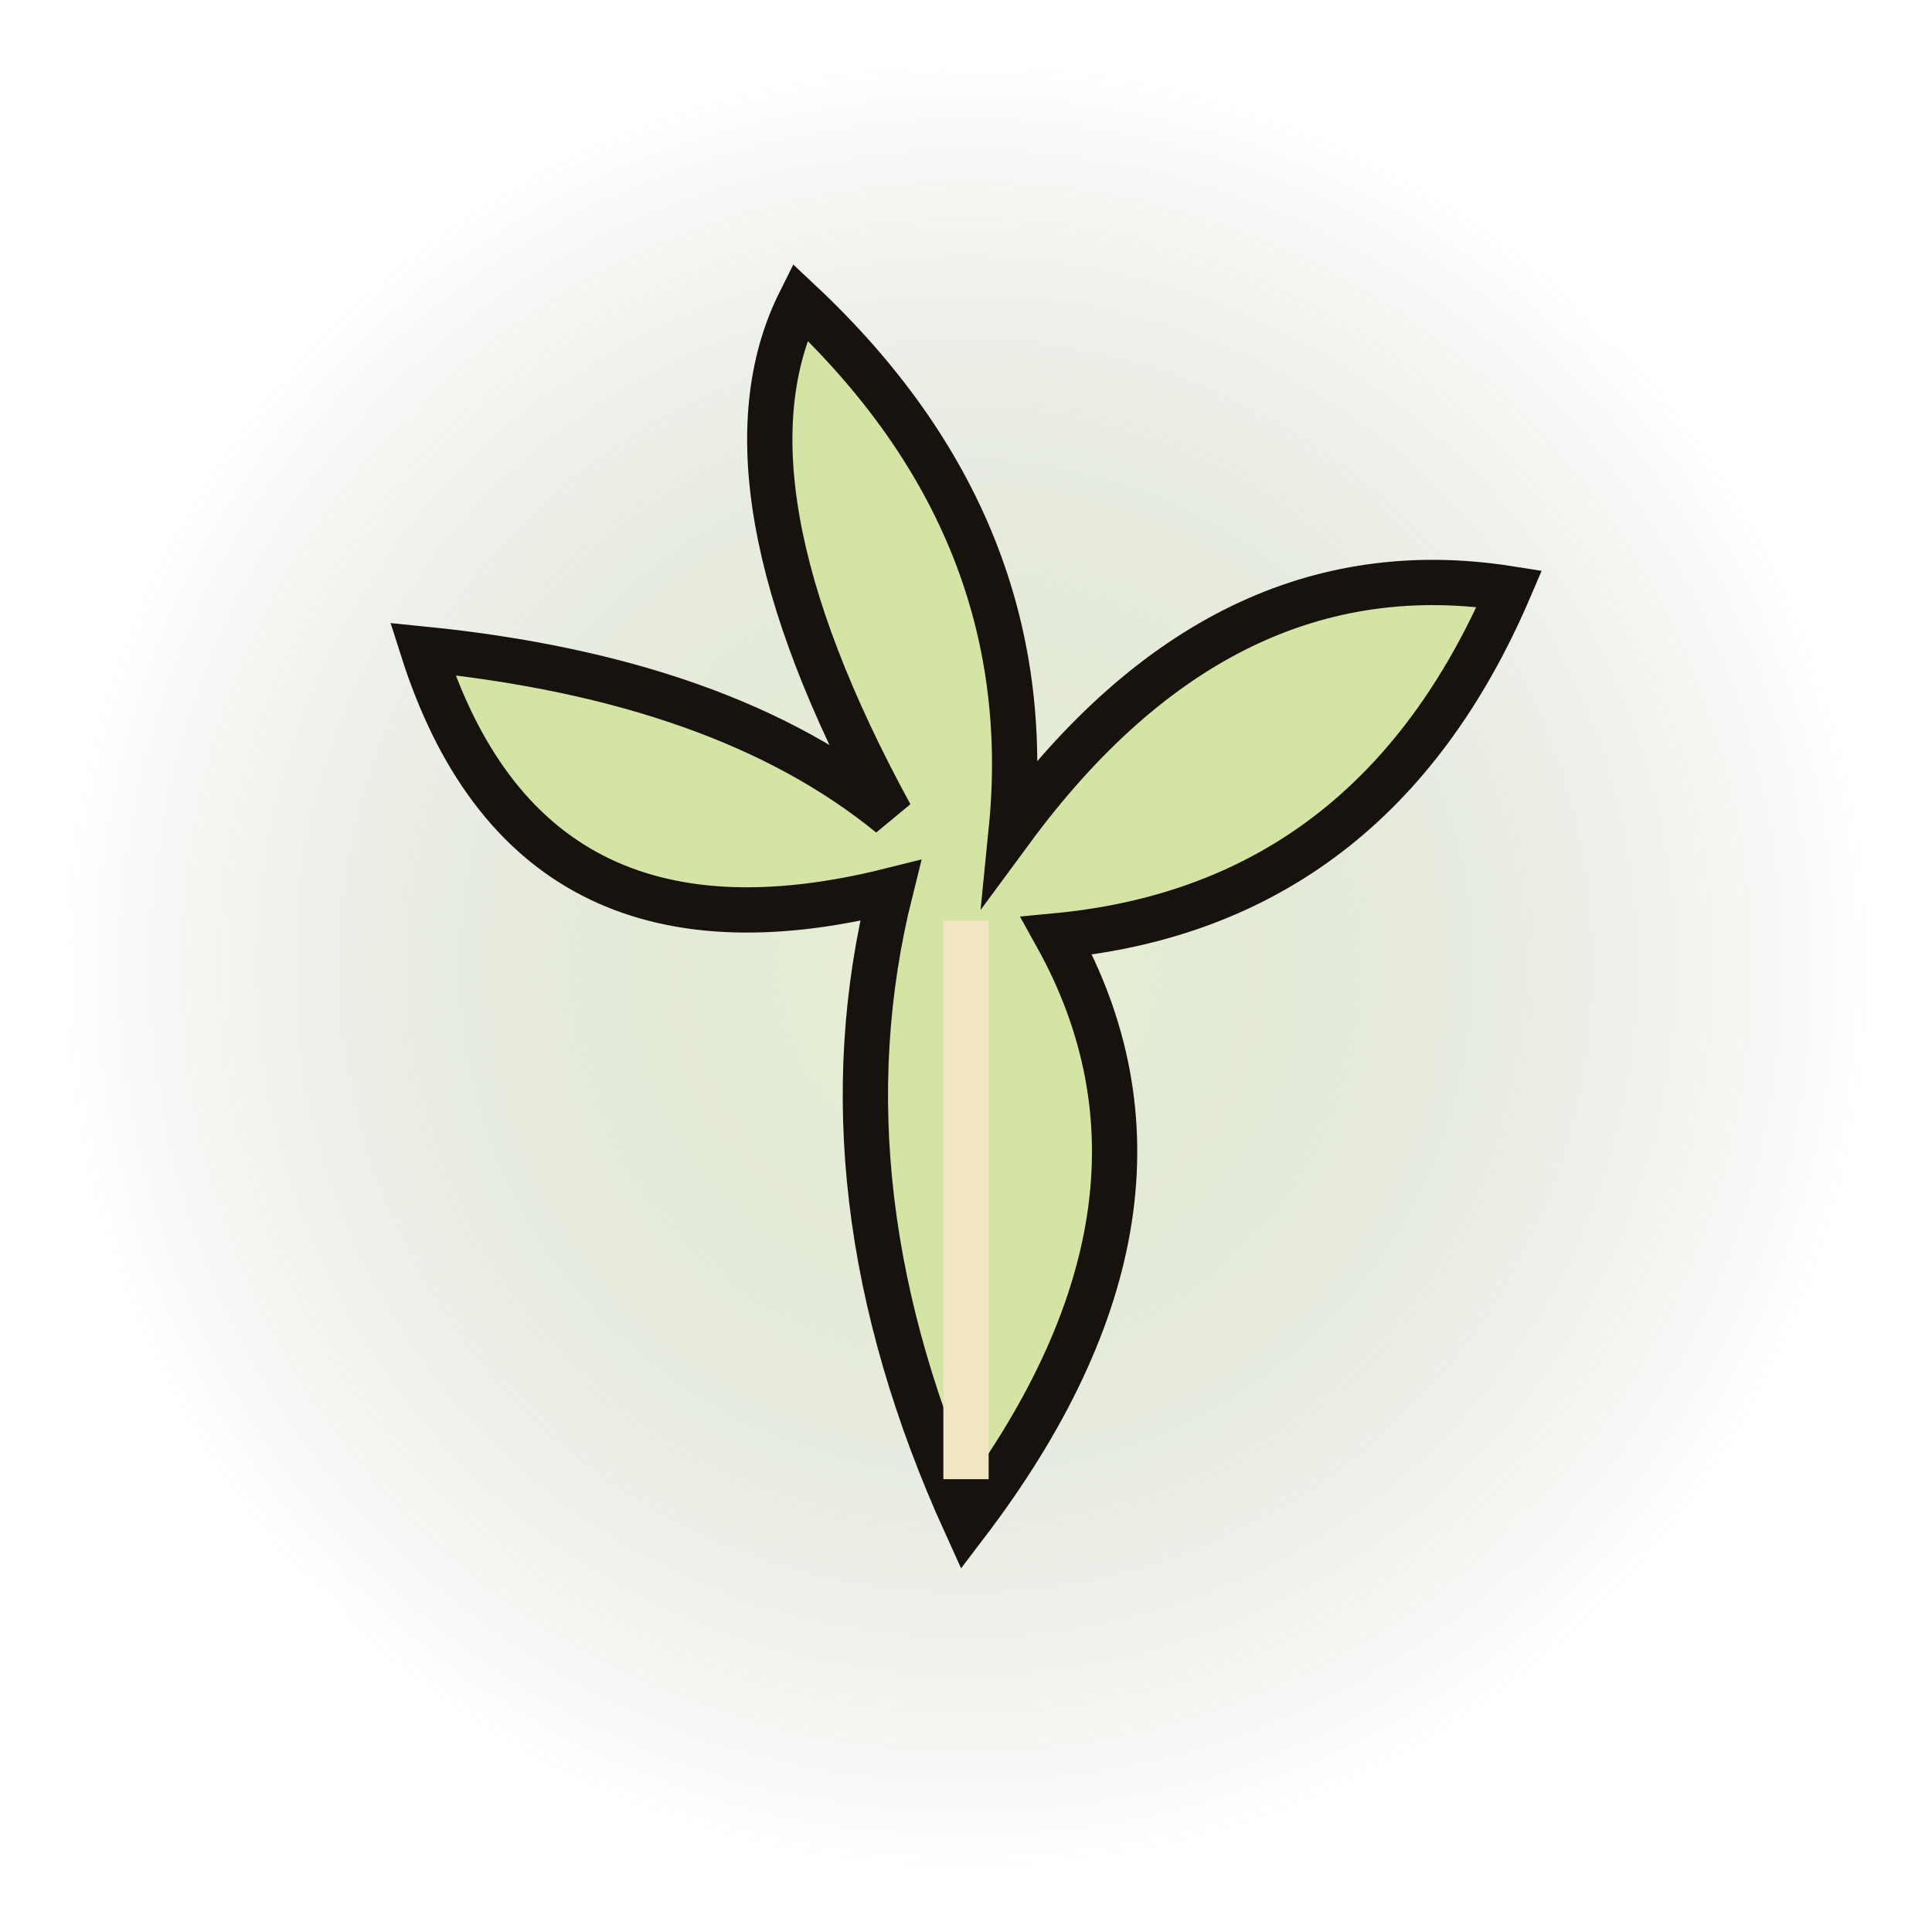
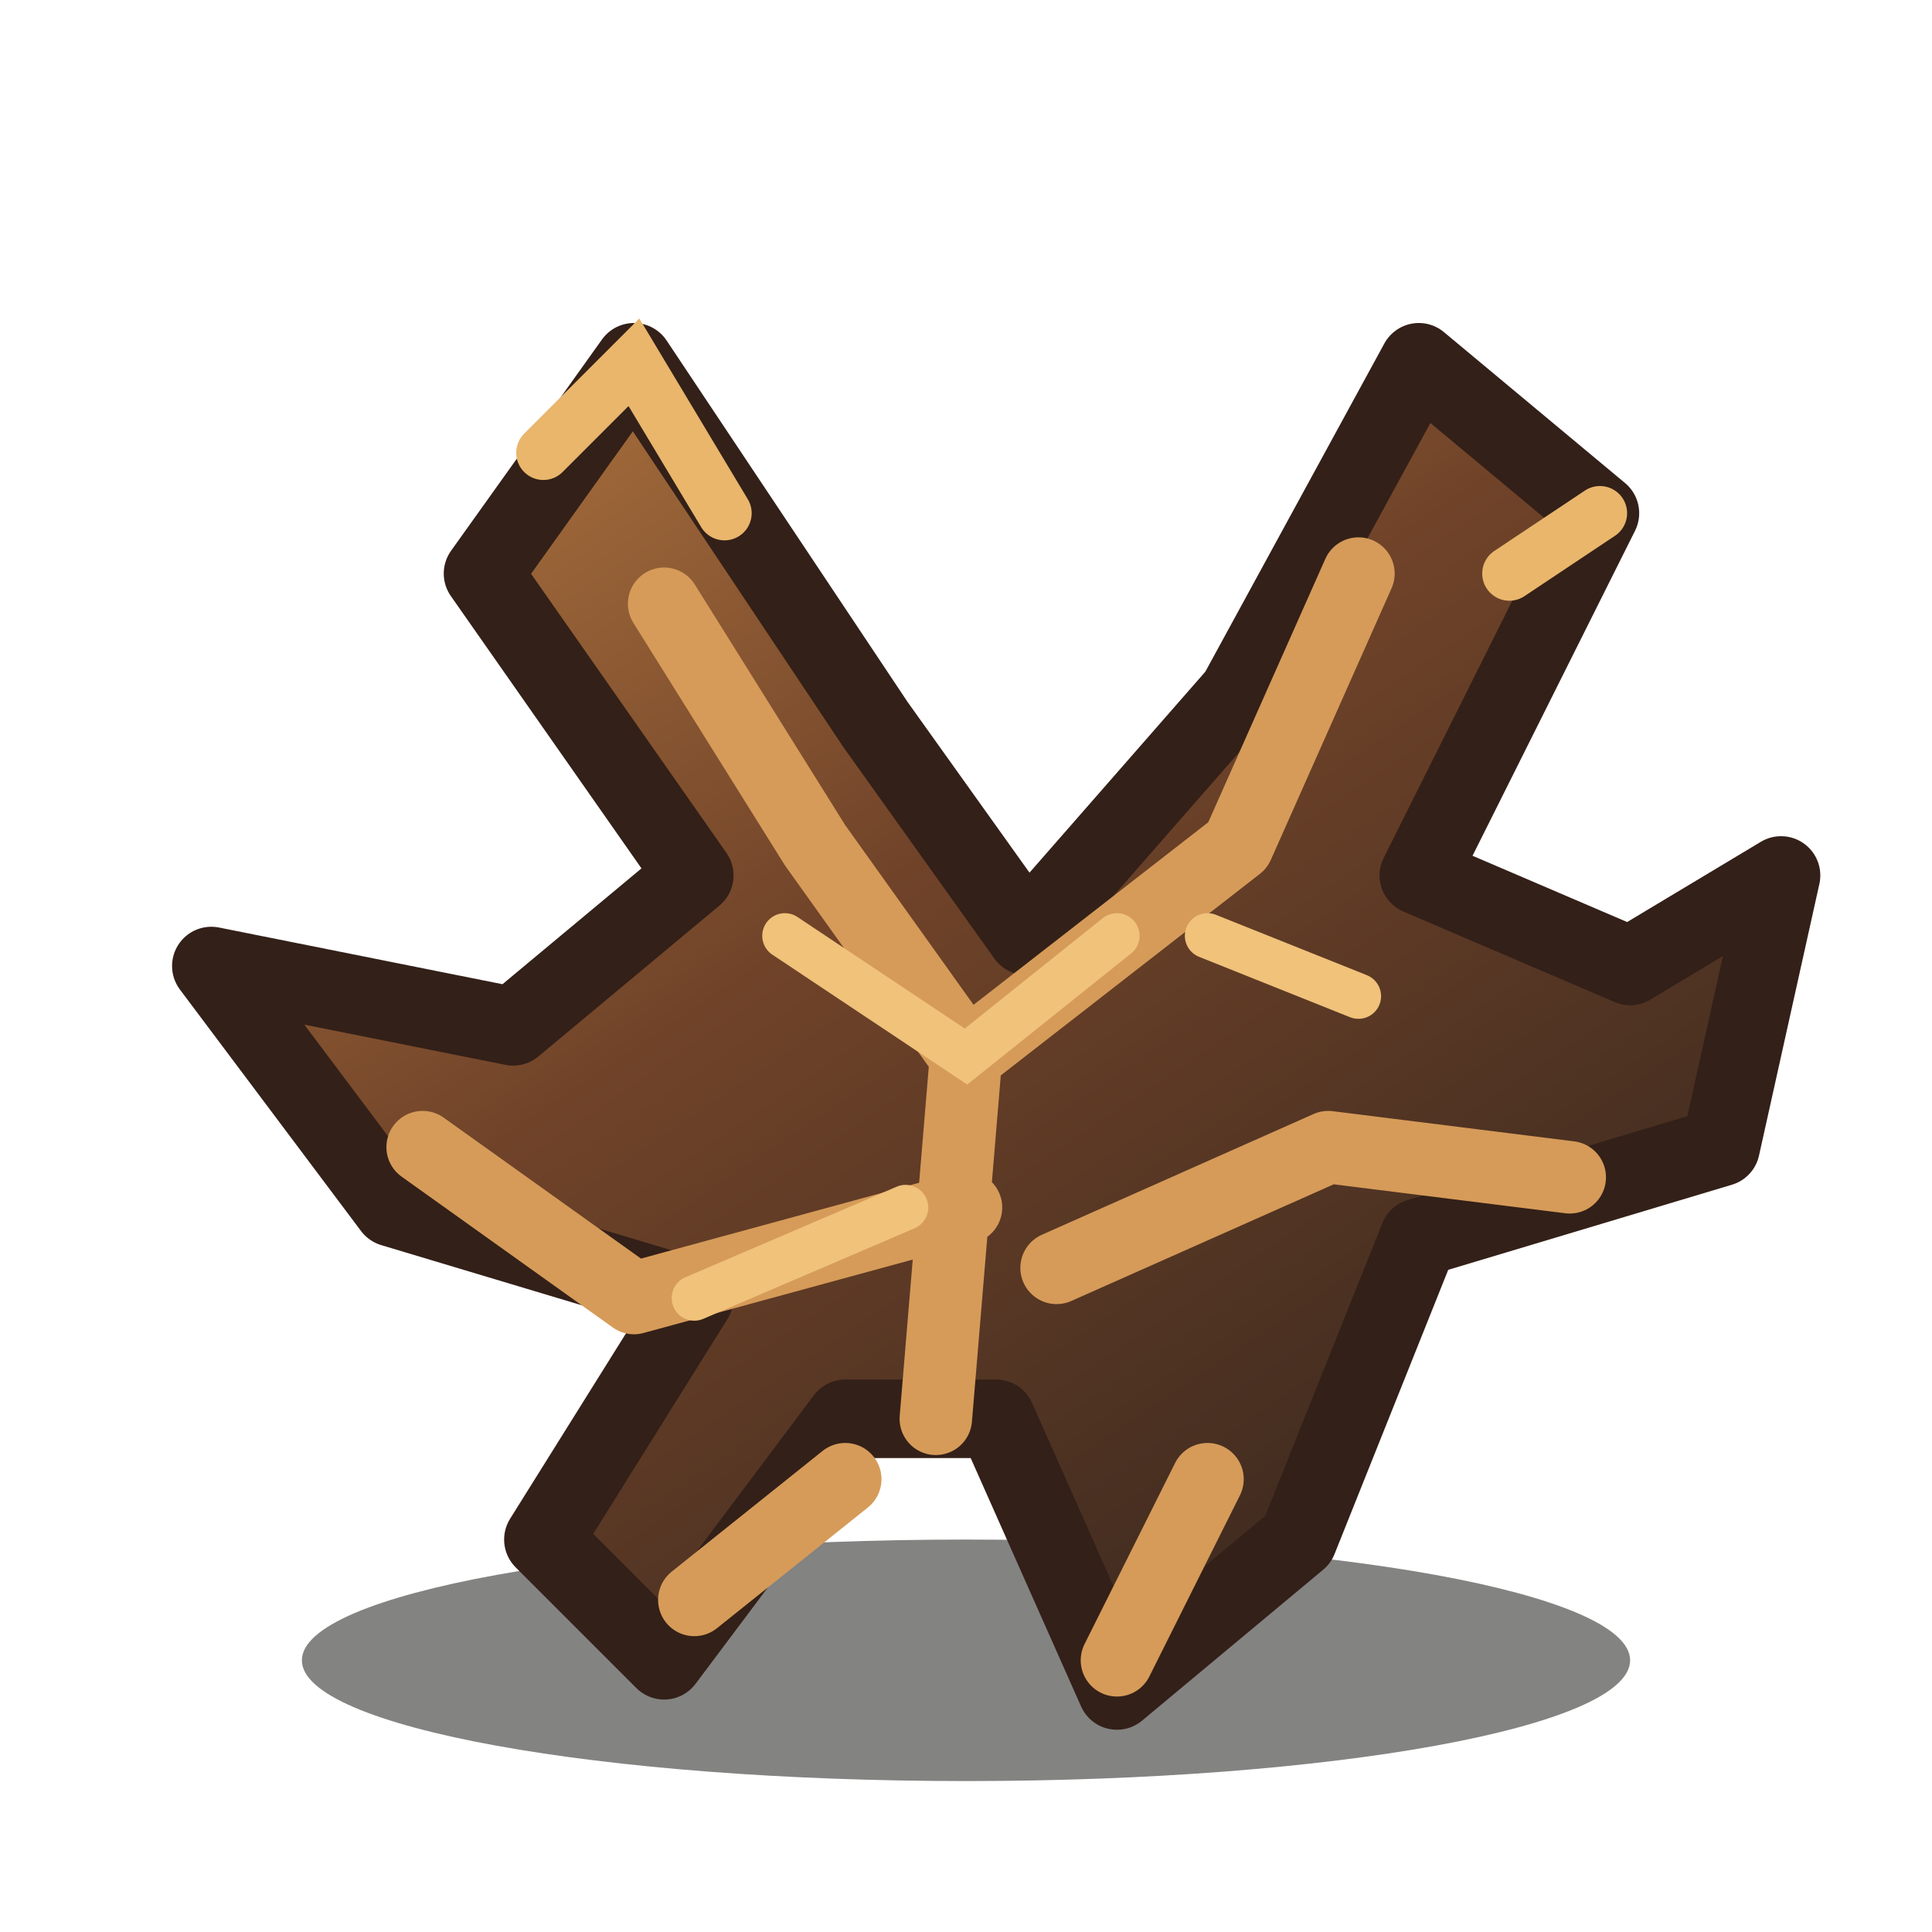
- <svg xmlns="http://www.w3.org/2000/svg" viewBox="0 0 128 128" width="128" height="128" role="img" aria-label="Rootboundbrute common monster part">
+ <svg xmlns="http://www.w3.org/2000/svg" viewBox="0 0 64 64" role="img" aria-label="Rootbound Common">
  <defs>
-     <radialGradient id="g">
-       <stop stop-color="#d4e4a5" stop-opacity=".48" />
-       <stop offset="1" stop-color="#5b7341" stop-opacity="0" />
-     </radialGradient>
+     <linearGradient id="root" x1="0" y1="0" x2=".8" y2="1">
+       <stop stop-color="#b77b42" />
+       <stop offset=".45" stop-color="#704329" />
+       <stop offset="1" stop-color="#33251d" />
+     </linearGradient>
  </defs>
-   <circle cx="64" cy="64" r="61" fill="url(#g)" />
-   <path d="M64 101 Q54 79 59 59 Q35 65 28 43 Q48 45 59 54 Q47 32 53 20 Q69 35 67 55 Q81 36 100 39 Q91 60 70 62 Q80 80 64 101Z" fill="#d4e4a5" stroke="#18120f" stroke-width="3" />
-   <path d="M64 98v-37" stroke="#f1e6c2" stroke-width="3" />
+   <ellipse cx="32" cy="55" rx="22" ry="4" fill="#080706" opacity=".5" />
+   <path d="M28 47 22 55 18 51 23 43 13 40 7 32 17 34 23 29 16 19 21 12 29 24 34 31 41 23 47 12 53 17 47 29 54 32 59 29 57 38 47 41 43 51 37 56 33 47Z" fill="url(#root)" stroke="#332018" stroke-width="2.6" stroke-linejoin="round" />
+   <path d="M31 47 32 35 27 28 22 20M32 35l9-7 4-9M32 40l-11 3-7-5M35 42l9-4 8 1M28 49l-5 4M40 49l-3 6" fill="none" stroke="#d69b59" stroke-width="2.4" stroke-linecap="round" stroke-linejoin="round" />
+   <path d="M26 31l6 4 5-4M23 43l7-3m10-9 5 2" fill="none" stroke="#f0c27a" stroke-width="1.5" stroke-linecap="round" />
+   <path d="M18 15l3-3 3 5m26 2 3-2" fill="none" stroke="#e9b66c" stroke-width="1.8" stroke-linecap="round" />
</svg>
